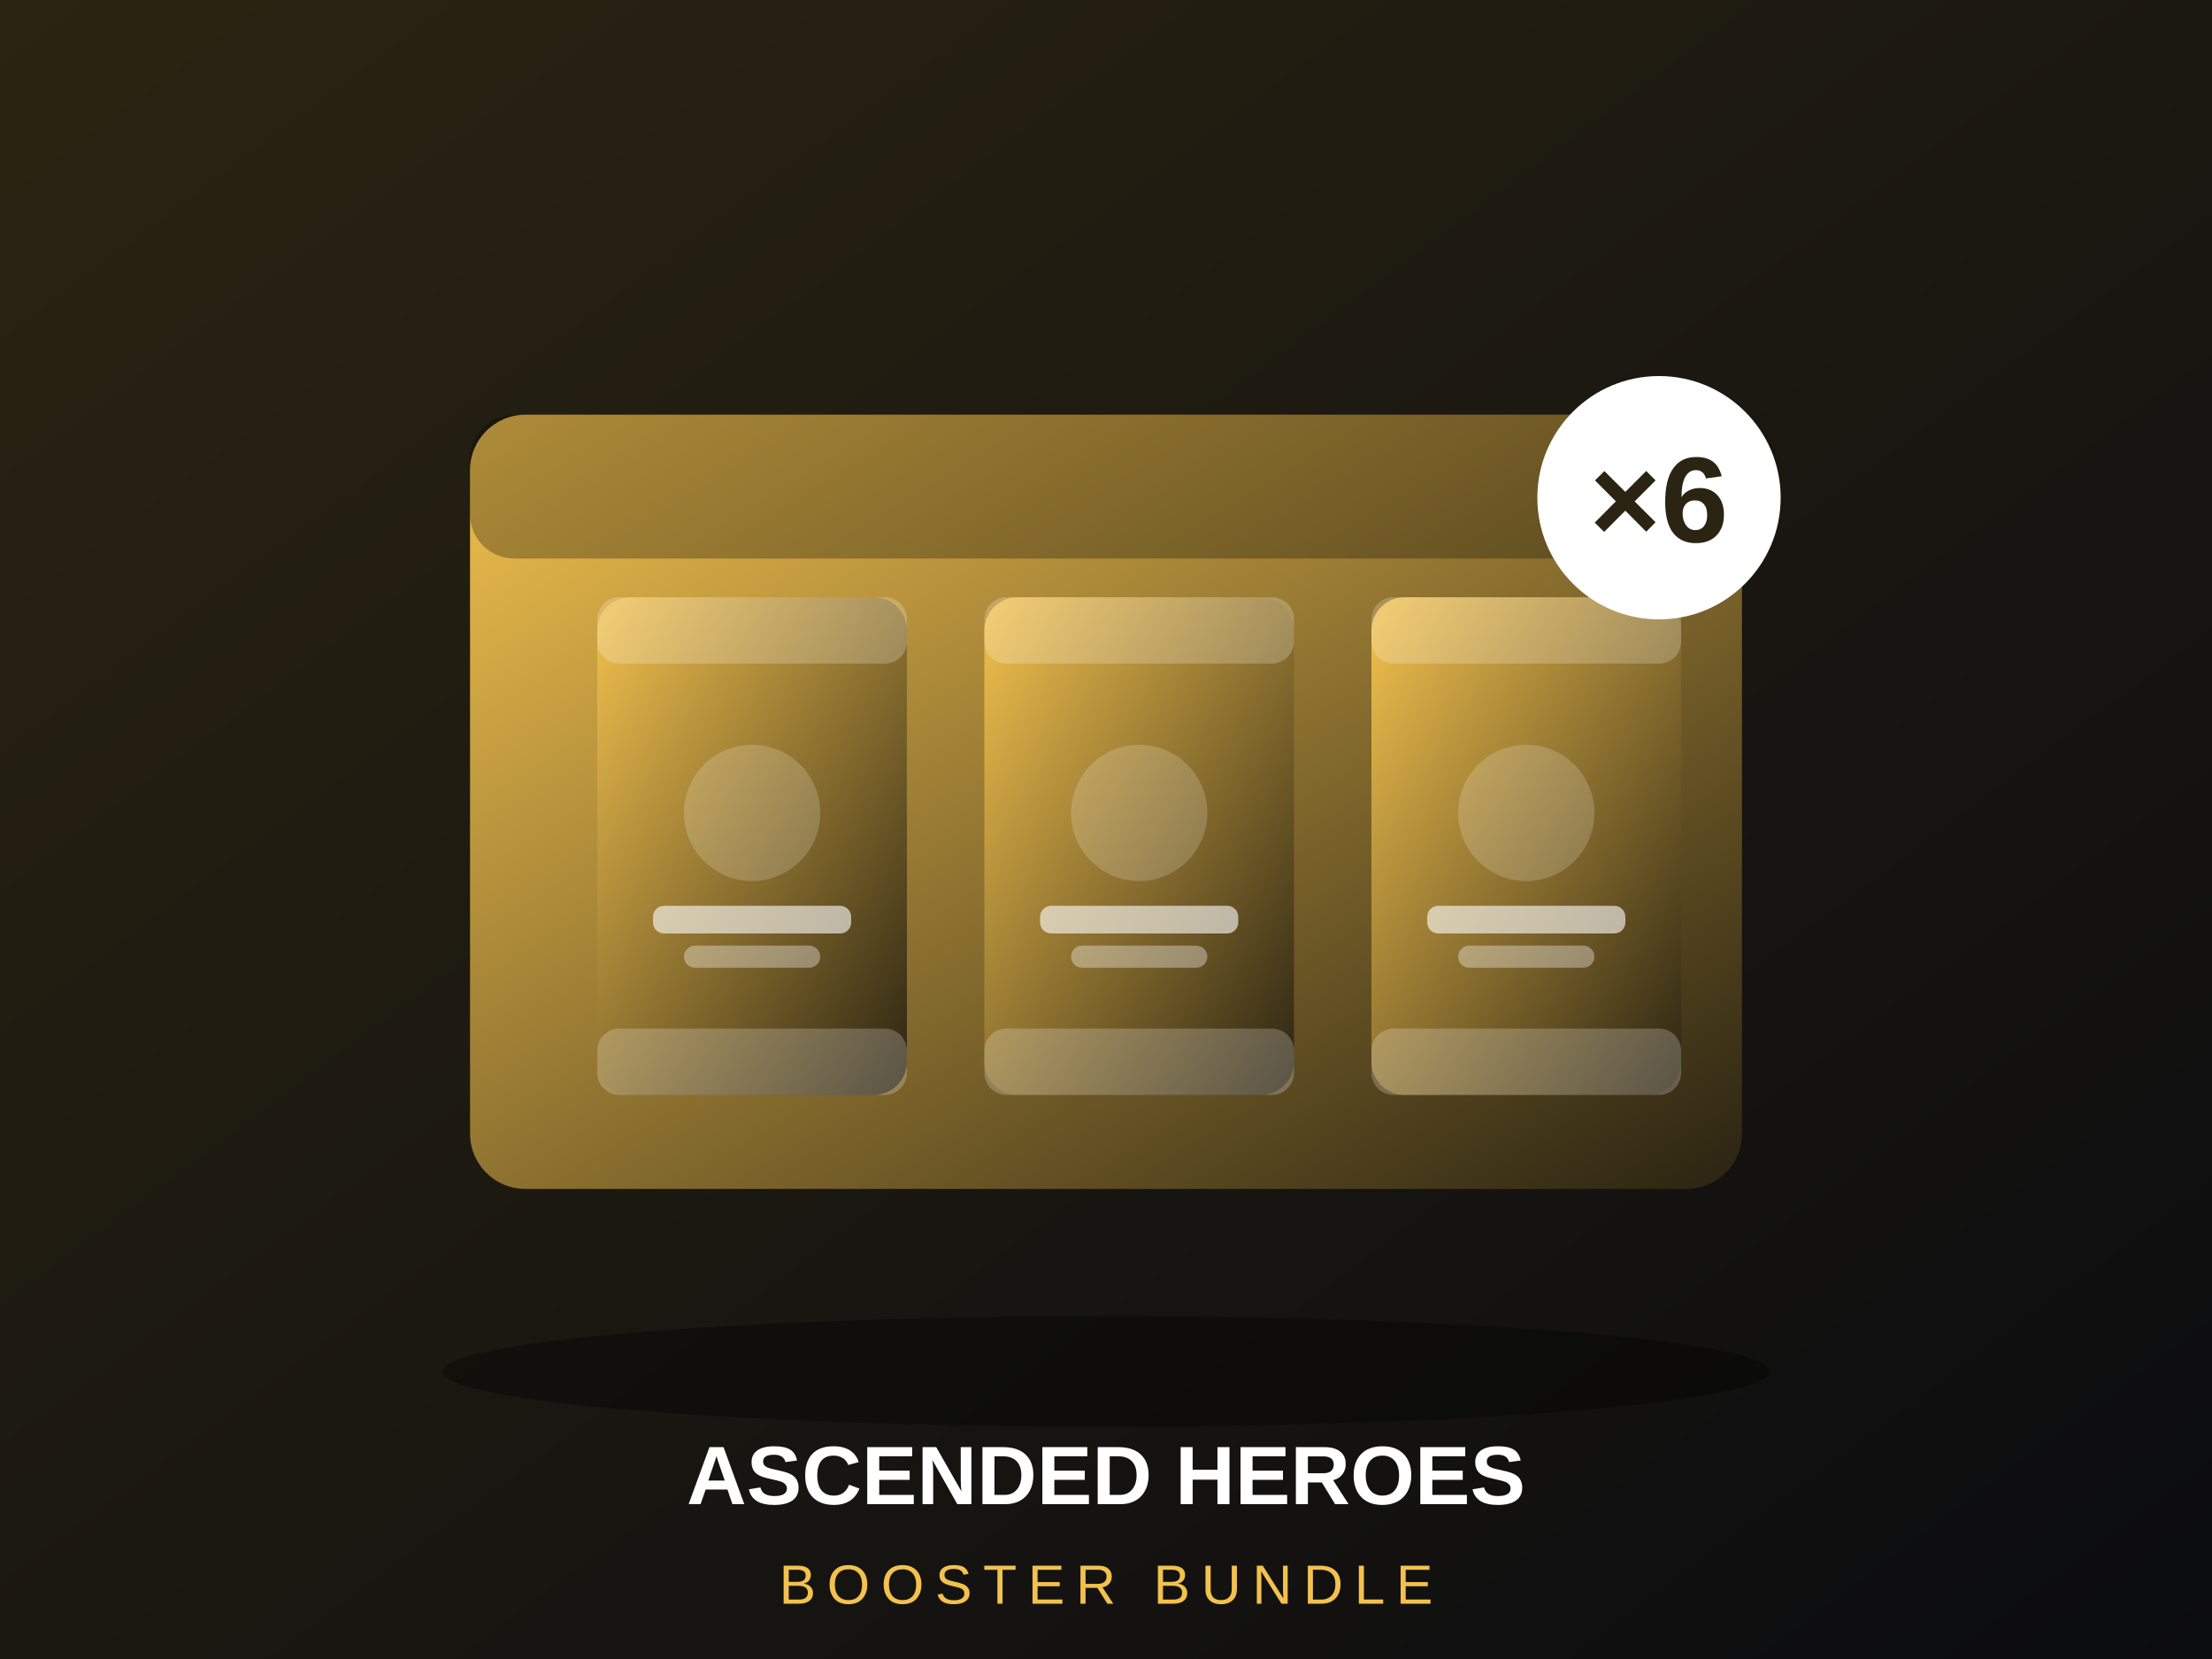
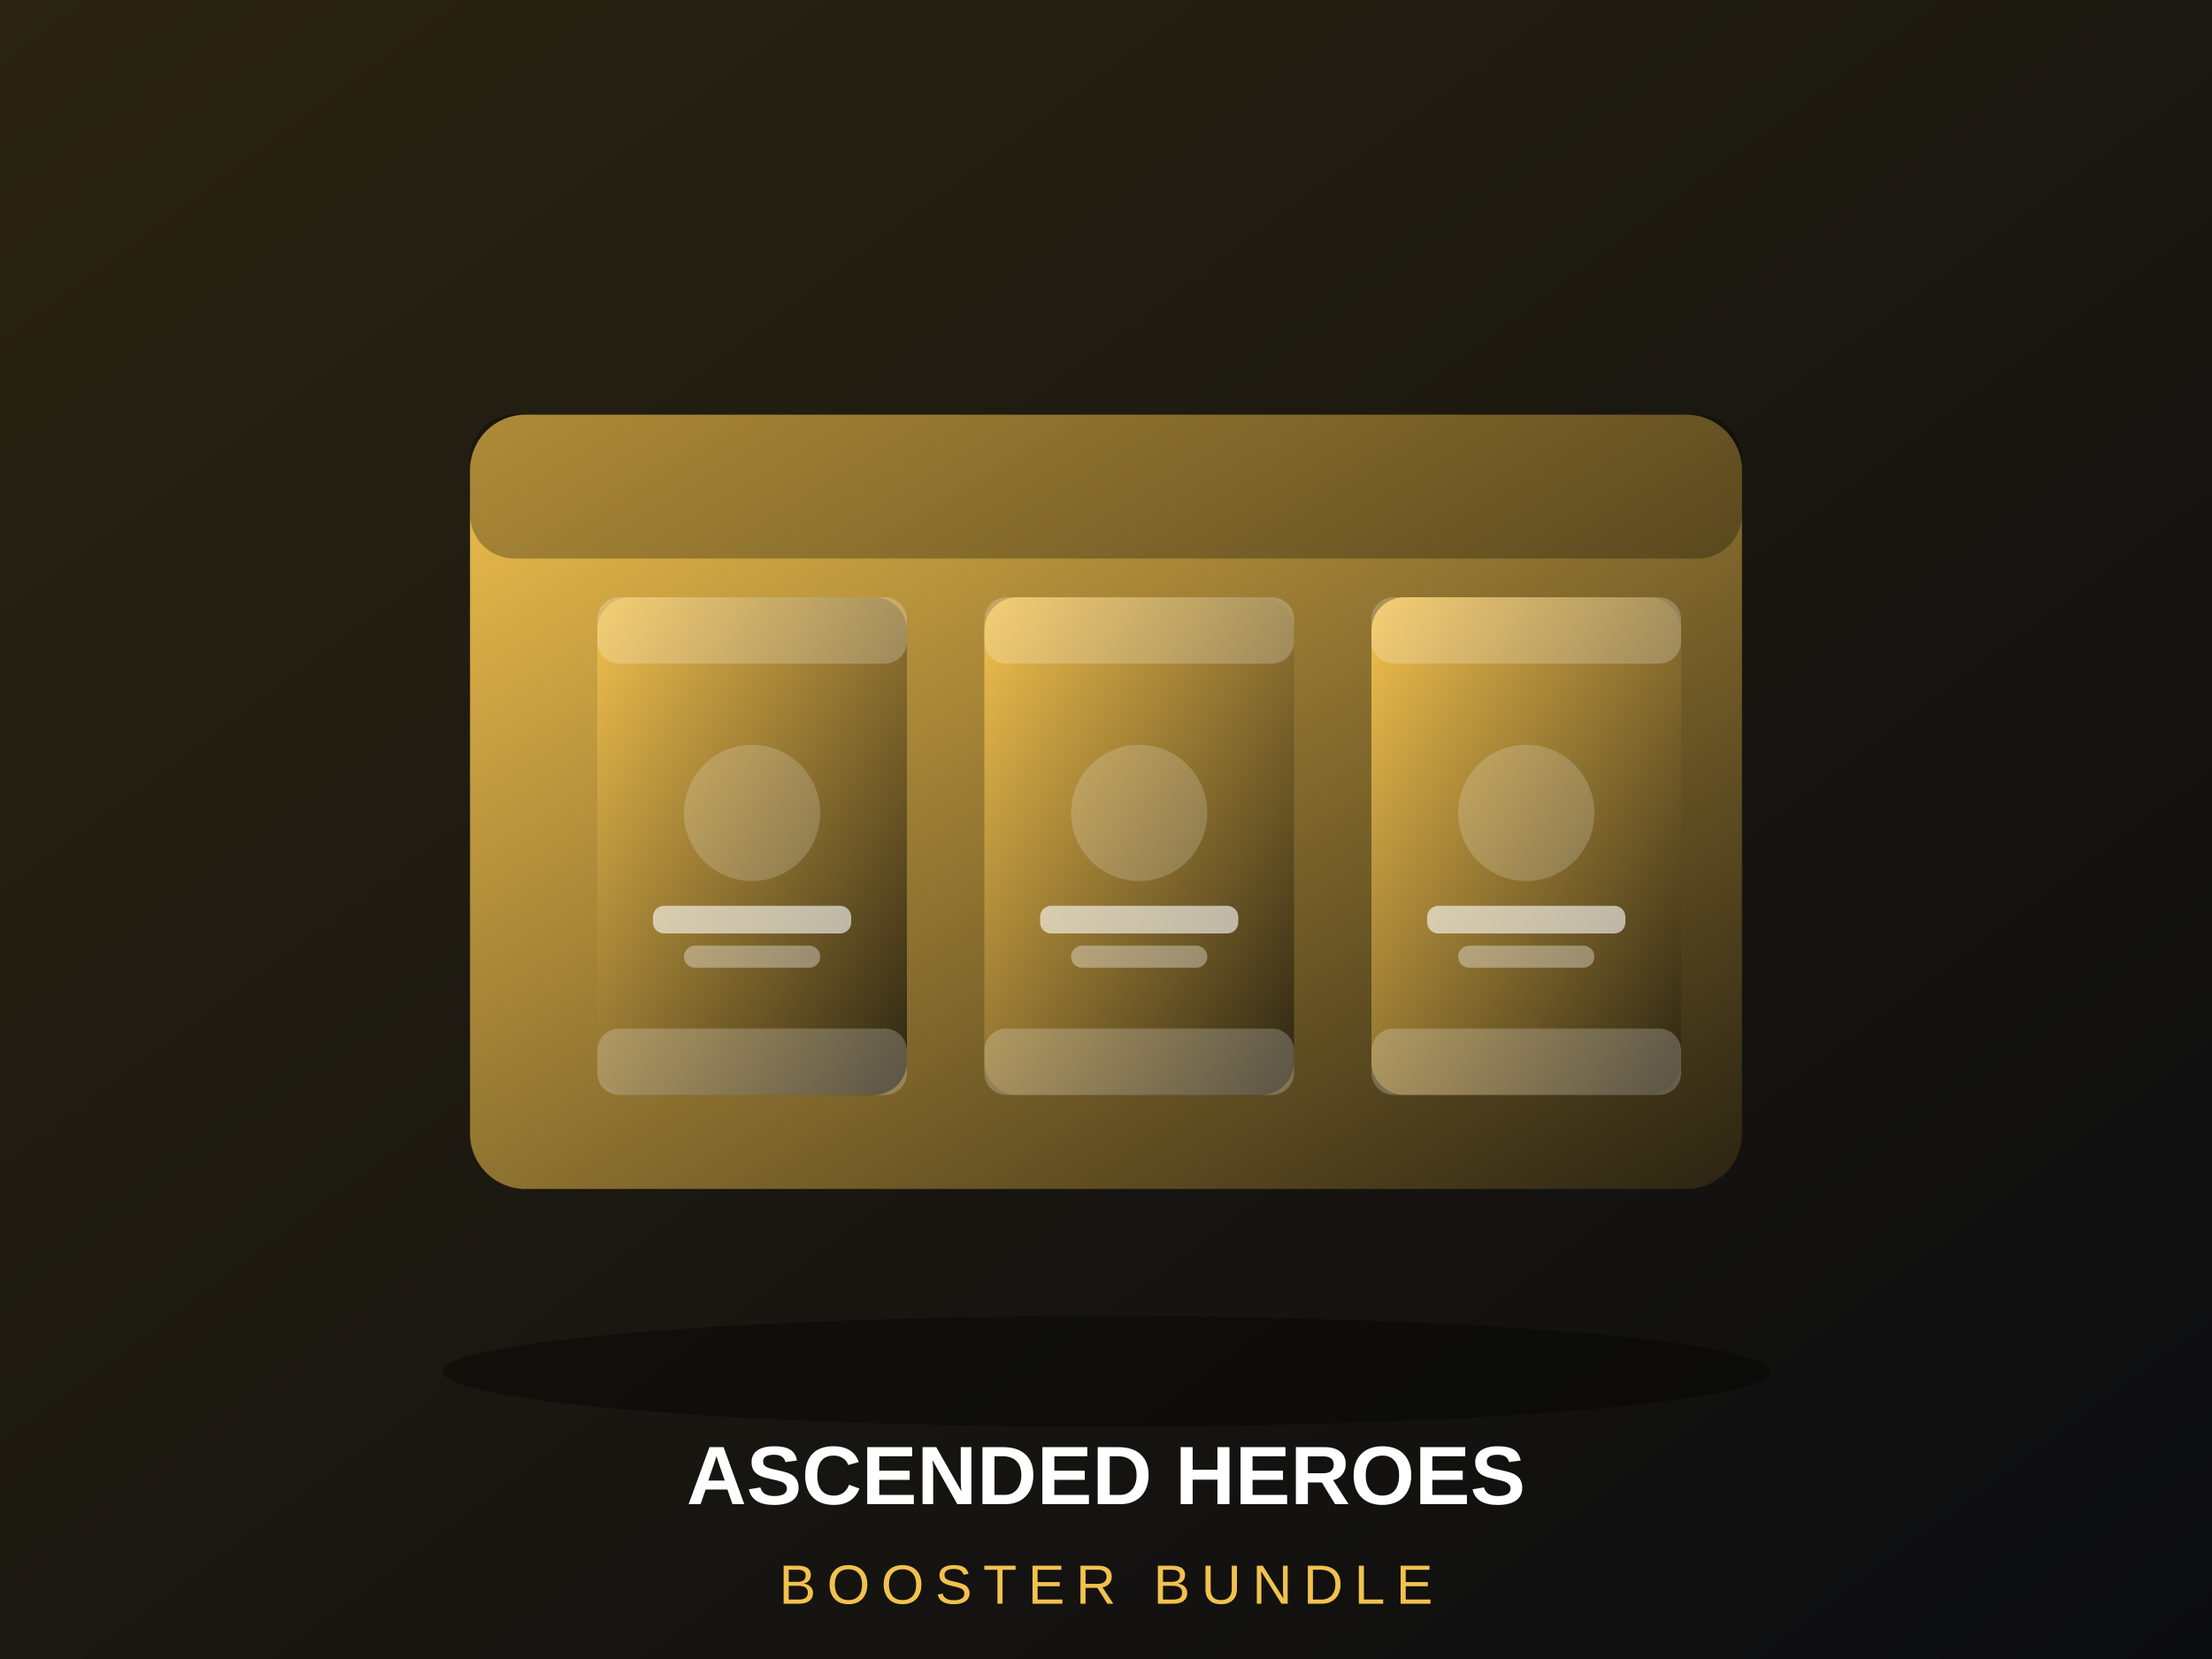
<svg xmlns="http://www.w3.org/2000/svg" viewBox="0 0 400 300" width="400" height="300" role="img" aria-label="Ascended Heroes BOOSTER BUNDLE">
  <defs>
    <linearGradient id="bg" x1="0" y1="0" x2="1" y2="1">
      <stop offset="0" stop-color="#2b2412" />
      <stop offset="1" stop-color="#0b0c10" />
    </linearGradient>
    <linearGradient id="g" x1="0" y1="0" x2="1" y2="1">
      <stop offset="0" stop-color="#f2c14e" />
      <stop offset="1" stop-color="#2b2412" />
    </linearGradient>
  </defs>
  <rect width="400" height="300" fill="url(#bg)" />
  <ellipse cx="200" cy="248" rx="120" ry="10" fill="#000" opacity=".35" />
  <rect x="85" y="75" width="230" height="140" rx="10" fill="url(#g)" />
  <rect x="85" y="75" width="230" height="26" rx="8" fill="#000" opacity=".28" />
  <g>
    <rect x="108" y="108" width="56" height="90" rx="6" fill="url(#g)" />
    <rect x="108" y="108" width="56" height="12" rx="4" fill="#fff" opacity=".22" />
    <rect x="108" y="186" width="56" height="12" rx="4" fill="#fff" opacity=".22" />
    <circle cx="136" cy="147" r="12.32" fill="#fff" opacity=".18" />
    <rect x="118.08" y="163.8" width="35.84" height="5" rx="2" fill="#fff" opacity=".6" />
    <rect x="123.68" y="171" width="24.64" height="4" rx="2" fill="#fff" opacity=".35" />
  </g>
  <g>
    <rect x="178" y="108" width="56" height="90" rx="6" fill="url(#g)" />
    <rect x="178" y="108" width="56" height="12" rx="4" fill="#fff" opacity=".22" />
    <rect x="178" y="186" width="56" height="12" rx="4" fill="#fff" opacity=".22" />
    <circle cx="206" cy="147" r="12.32" fill="#fff" opacity=".18" />
    <rect x="188.08" y="163.8" width="35.84" height="5" rx="2" fill="#fff" opacity=".6" />
    <rect x="193.68" y="171" width="24.64" height="4" rx="2" fill="#fff" opacity=".35" />
  </g>
  <g>
    <rect x="248" y="108" width="56" height="90" rx="6" fill="url(#g)" />
    <rect x="248" y="108" width="56" height="12" rx="4" fill="#fff" opacity=".22" />
    <rect x="248" y="186" width="56" height="12" rx="4" fill="#fff" opacity=".22" />
    <circle cx="276" cy="147" r="12.32" fill="#fff" opacity=".18" />
    <rect x="258.08" y="163.8" width="35.84" height="5" rx="2" fill="#fff" opacity=".6" />
    <rect x="263.68" y="171" width="24.64" height="4" rx="2" fill="#fff" opacity=".35" />
  </g>
-   <circle cx="300" cy="90" r="22" fill="#fff" />
-   <text x="300" y="98" font-size="22" font-weight="800" text-anchor="middle" fill="#2b2412" font-family="Arial,Helvetica,sans-serif">×6</text>
  <text x="200" y="272" font-size="15" font-weight="700" text-anchor="middle" fill="#fff" font-family="Arial,Helvetica,sans-serif">ASCENDED HEROES</text>
  <text x="200" y="290" font-size="10" letter-spacing="2" text-anchor="middle" fill="#f2c14e" font-family="Arial,Helvetica,sans-serif">BOOSTER BUNDLE</text>
</svg>
